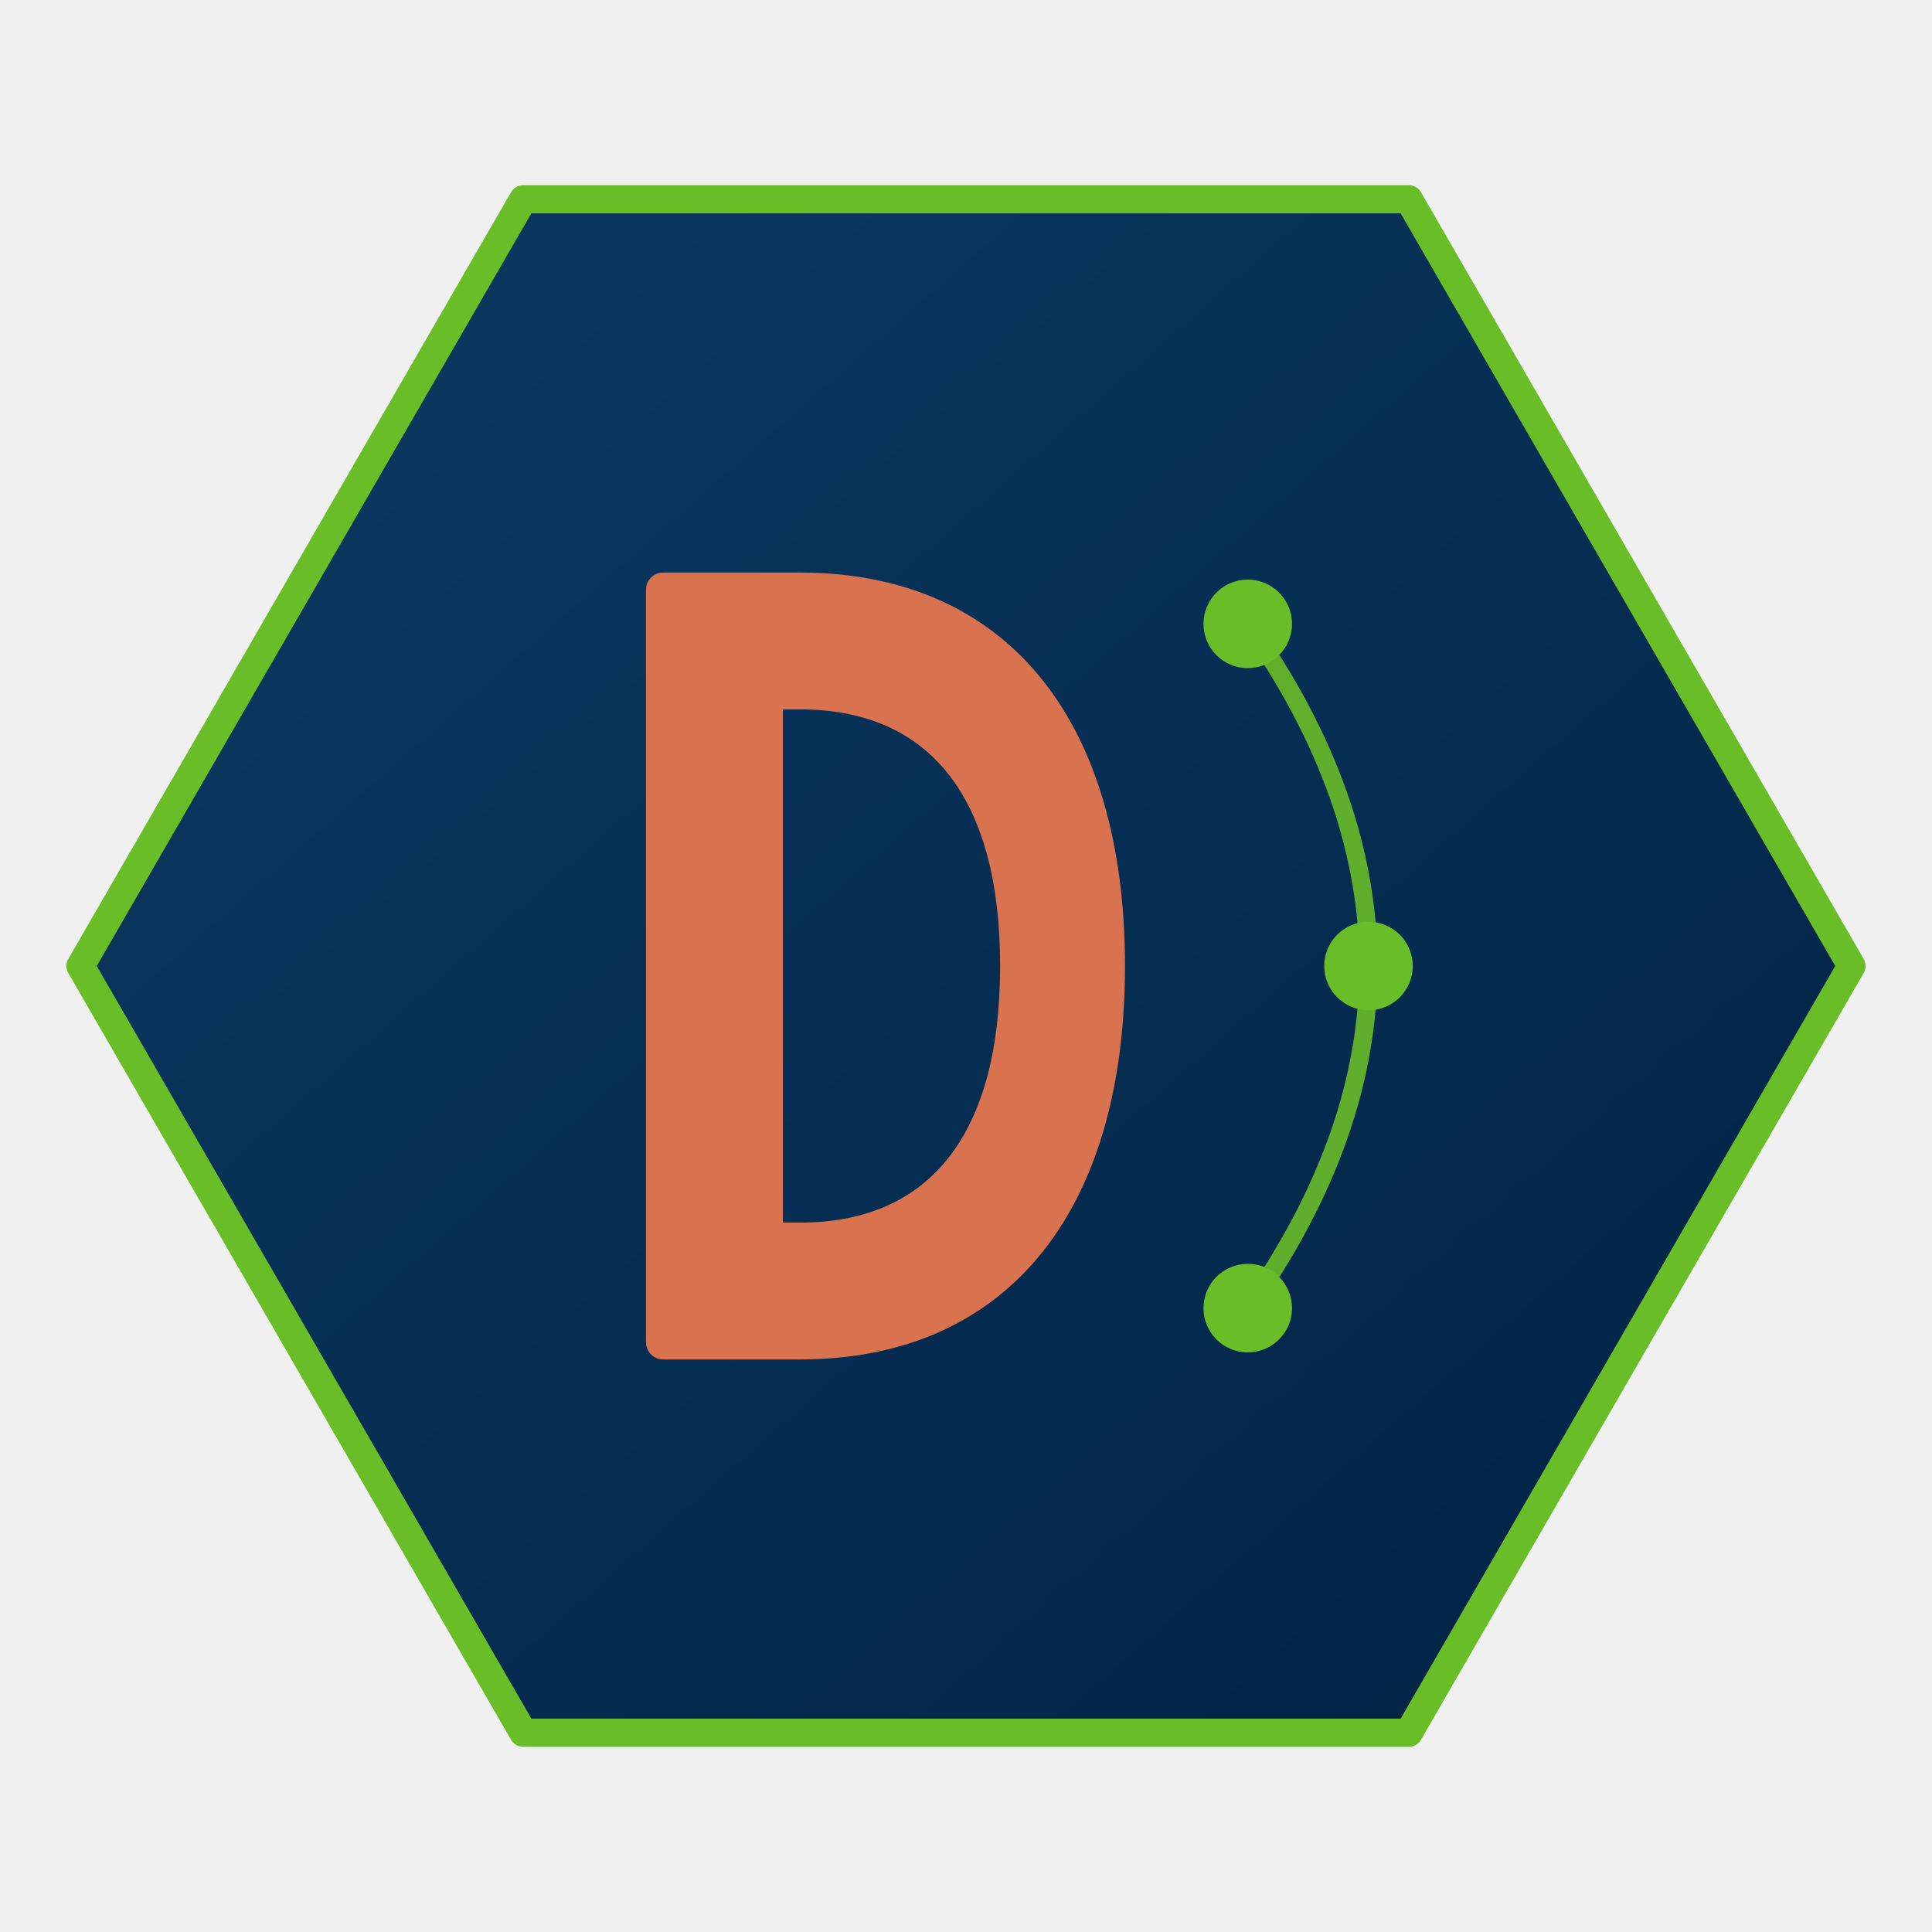
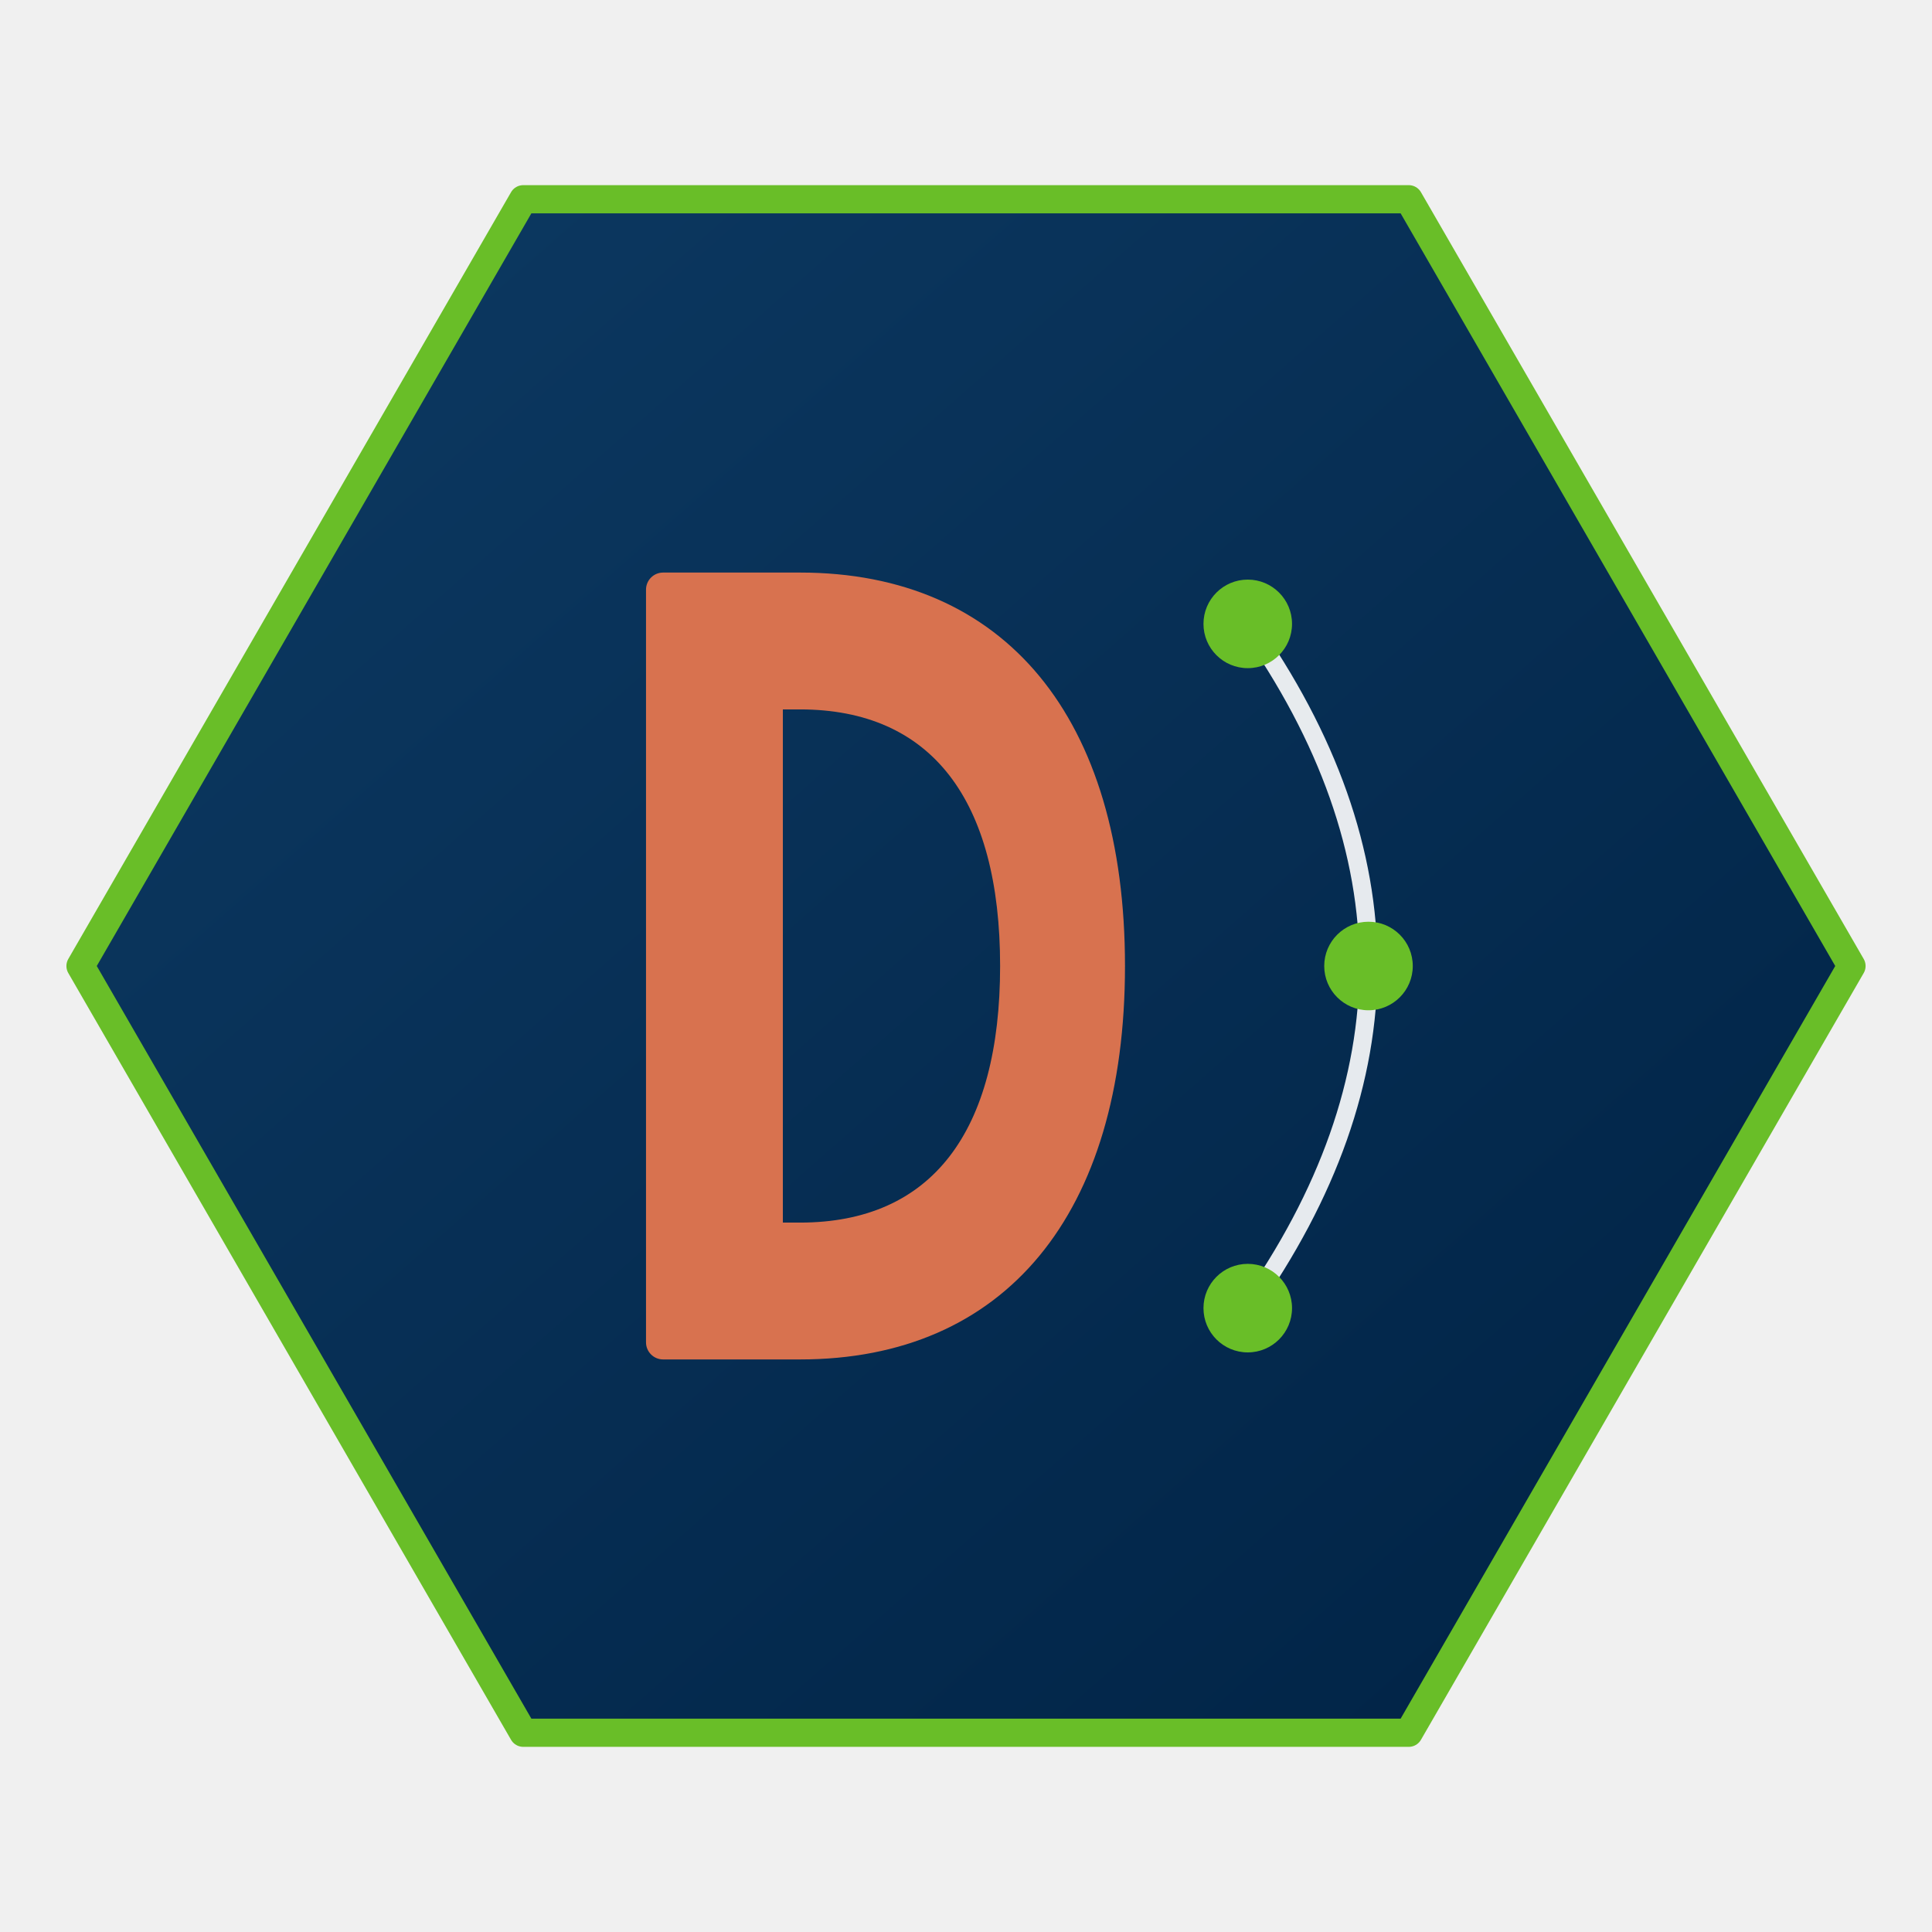
<svg xmlns="http://www.w3.org/2000/svg" viewBox="0 0 96 96">
  <defs>
    <linearGradient id="g" x1="0" y1="0" x2="1" y2="1">
      <stop offset="0%" stop-color="#0d3a63" />
      <stop offset="100%" stop-color="#002244" />
    </linearGradient>
  </defs>
  <polygon points="92,48 70,86.1 26,86.1 4,48 26,9.9 70,9.9" fill="url(#g)" stroke="#69be28" stroke-width="1.4" stroke-linejoin="round" />
  <g transform="translate(44,48) scale(0.85) translate(-44,-48)">
    <path d="M30 26 v44 a1 1 0 0 0 1 1 h8 c12 0 19 -8.5 19 -23 s-7 -23 -19 -23 h-8 a1 1 0 0 0 -1 1z M38 33 h1 c7.7 0 11.7 5.3 11.7 15 s-4 15 -11.7 15 h-1 z" fill="#d8724f" />
  </g>
-   <path d="M62 31 Q74 48 62 65" stroke="#69be28" stroke-width="0.9" fill="none" opacity=".9" />
+   <path d="M62 31 Q74 48 62 65" stroke="#ffffff" stroke-width="0.9" fill="none" opacity=".9" />
  <circle cx="62" cy="31" r="2.2" fill="#69be28" />
  <circle cx="68" cy="48" r="2.2" fill="#69be28" />
  <circle cx="62" cy="65" r="2.2" fill="#69be28" />
</svg>
